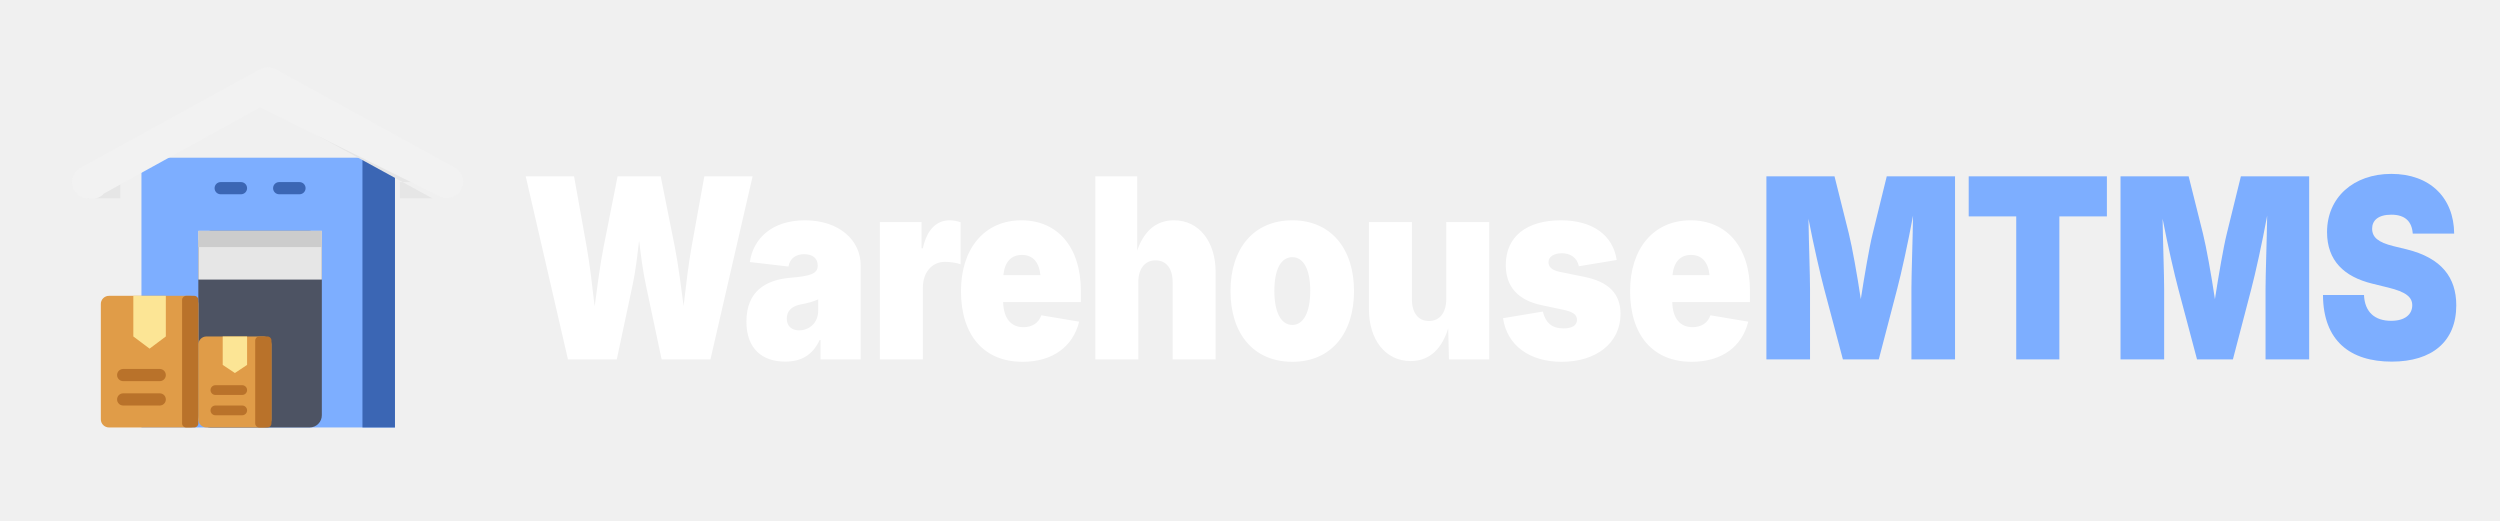
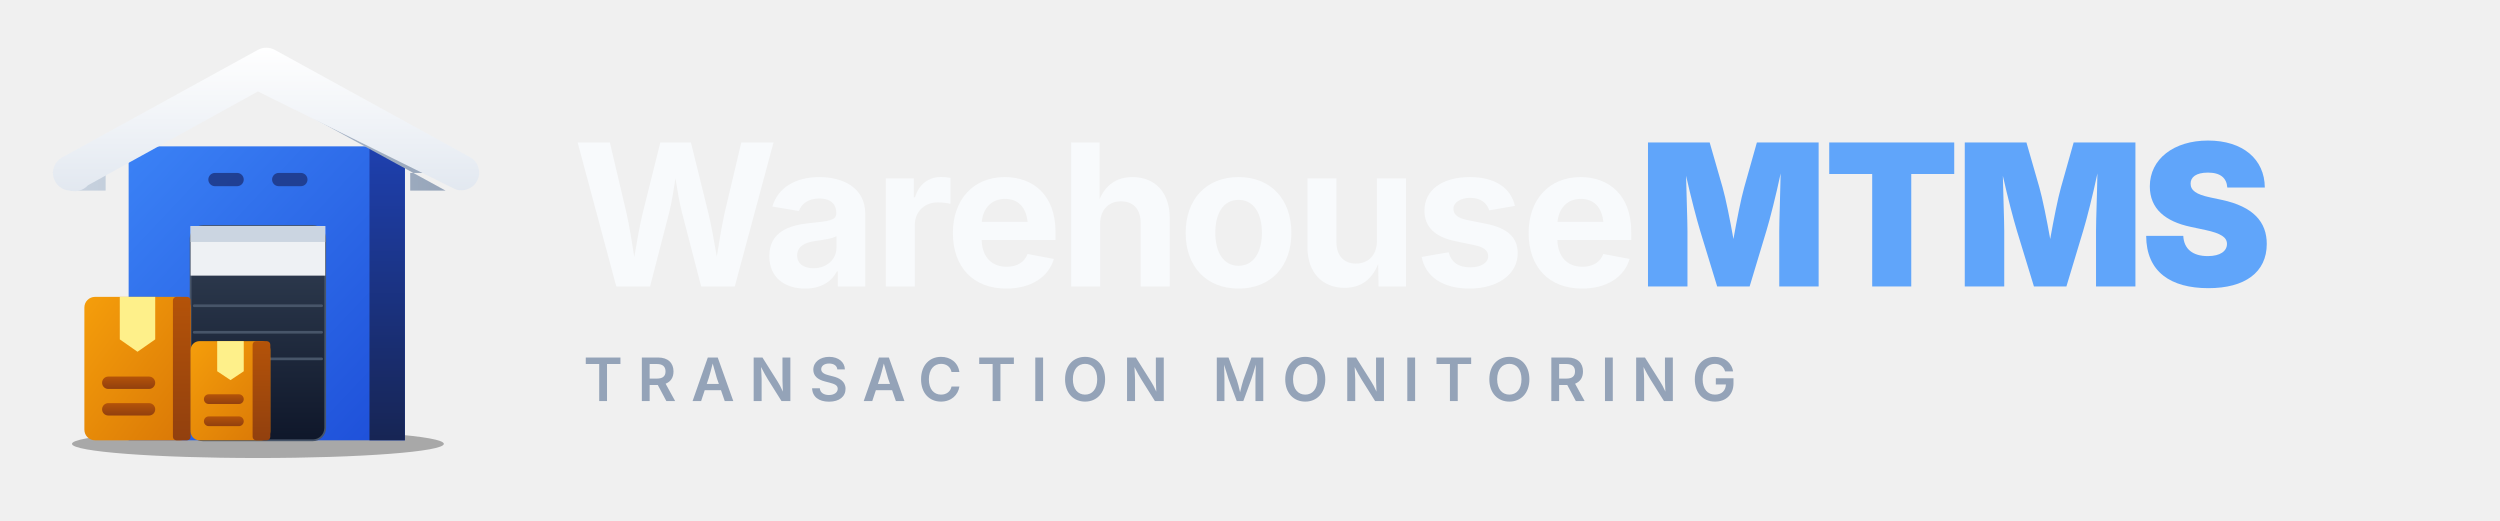
<svg xmlns="http://www.w3.org/2000/svg" viewBox="0 0 480 100" width="100%" height="100%">
-   <g transform="translate(10, 10) scale(0.156)">
-     <path fill="#7daeff" d="M110 130v332h312V130z" />
-     <path fill="#3b66b4" d="M382 130v332h40V130z" />
-     <path fill="#e6e6e6" d="M256 32L24 160h60v20H44L256 64l212 116h-40v-20h60L256 32z" />
-     <path fill="#f2f2f2" d="M44 180a20 20 0 01-10-37l222-122a20 20 0 0119 0l222 122a20 20 0 01-19 35L256 68 64 174a20 20 0 01-20 6z" />
-     <rect fill="#3b66b4" x="200" y="160" width="40" height="15" rx="7.5" />
-     <rect fill="#3b66b4" x="272" y="160" width="40" height="15" rx="7.5" />
-     <rect fill="#4d5363" x="180" y="220" width="152" height="242" rx="15" />
-     <path fill="#e6e6e6" d="M180 220h152v60H180z" />
-     <path fill="#cccccc" d="M180 220h152v20H180z" />
-     <rect fill="#e09c48" x="60" y="300" width="120" height="162" rx="10" />
-     <rect fill="#b9722a" x="160" y="300" width="20" height="162" rx="5" />
-     <path fill="#fce595" d="M100 300h40v50l-20 15-20-15z" />
-     <rect fill="#b9722a" x="80" y="390" width="60" height="15" rx="7.5" />
-     <rect fill="#b9722a" x="80" y="420" width="60" height="15" rx="7.5" />
-     <rect fill="#e09c48" x="180" y="350" width="90" height="112" rx="10" />
-     <rect fill="#b9722a" x="250" y="350" width="20" height="112" rx="5" />
-     <path fill="#fce595" d="M210 350h30v35l-15 10-15-10z" />
-     <rect fill="#b9722a" x="195" y="410" width="45" height="12" rx="6" />
-     <rect fill="#b9722a" x="195" y="435" width="45" height="12" rx="6" />
+   <defs>
+     <linearGradient id="llWallGrad" x1="0%" y1="0%" x2="100%" y2="100%">
+       <stop offset="0%" stop-color="#3b82f6" />
+       <stop offset="100%" stop-color="#1d4ed8" />
+     </linearGradient>
+     <linearGradient id="llWallShadow" x1="0%" y1="0%" x2="0%" y2="100%">
+       <stop offset="0%" stop-color="#1e40af" />
+       <stop offset="100%" stop-color="#172554" />
+     </linearGradient>
+     <linearGradient id="llRoofTop" x1="0%" y1="0%" x2="0%" y2="100%">
+       <stop offset="0%" stop-color="#ffffff" />
+       <stop offset="100%" stop-color="#e2e8f0" />
+     </linearGradient>
+     <linearGradient id="llRoofFascia" x1="0%" y1="0%" x2="100%" y2="0%">
+       <stop offset="0%" stop-color="#cbd5e1" />
+       <stop offset="100%" stop-color="#94a3b8" />
+     </linearGradient>
+     <linearGradient id="llBoxMain" x1="0%" y1="0%" x2="100%" y2="100%">
+       <stop offset="0%" stop-color="#f59e0b" />
+       <stop offset="100%" stop-color="#d97706" />
+     </linearGradient>
+     <linearGradient id="llBoxShadow" x1="0%" y1="0%" x2="0%" y2="100%">
+       <stop offset="0%" stop-color="#b45309" />
+       <stop offset="100%" stop-color="#92400e" />
+     </linearGradient>
+     <linearGradient id="llDoorGrad" x1="0%" y1="0%" x2="0%" y2="100%">
+       <stop offset="0%" stop-color="#334155" />
+       <stop offset="100%" stop-color="#0f172a" />
+     </linearGradient>
+   </defs>
+   <g transform="translate(6, 6) scale(0.17)">
+     <ellipse cx="256" cy="466" rx="210" ry="16" fill="#000000" opacity="0.3" />
+     <path fill="url(#llWallGrad)" d="M110 130v332h312V130z" rx="6" />
+     <path fill="url(#llWallShadow)" d="M382 130v332h40V130z" />
+     <path fill="url(#llRoofFascia)" d="M256 32L24 160h60v20H44L256 64l212 116h-40v-20h60L256 32z" />
+     <path fill="url(#llRoofTop)" d="M44 180a20 20 0 01-10-37l222-122a20 20 0 0119 0l222 122a20 20 0 01-19 35L256 68 64 174a20 20 0 01-20 6z" />
+     <rect fill="#1e3a8a" x="200" y="160" width="40" height="15" rx="7.5" opacity="0.9" />
+     <rect fill="#1e3a8a" x="272" y="160" width="40" height="15" rx="7.5" opacity="0.9" />
+     <rect fill="url(#llDoorGrad)" x="180" y="220" width="152" height="242" rx="14" stroke="#475569" stroke-width="2" />
+     <path fill="#f8fafc" d="M180 220h152v56H180z" opacity="0.95" />
+     <path fill="#cbd5e1" d="M180 220h152v18H180z" />
+     <line x1="184" y1="310" x2="328" y2="310" stroke="#475569" stroke-width="3" stroke-linecap="round" />
+     <line x1="184" y1="340" x2="328" y2="340" stroke="#475569" stroke-width="3" stroke-linecap="round" />
+     <line x1="184" y1="370" x2="328" y2="370" stroke="#475569" stroke-width="3" stroke-linecap="round" />
+     <rect fill="url(#llBoxMain)" x="60" y="300" width="120" height="162" rx="12" />
+     <rect fill="url(#llBoxShadow)" x="160" y="300" width="20" height="162" rx="4" />
+     <path fill="#fef08a" d="M100 300h40v48l-20 14-20-14z" />
+     <rect fill="url(#llBoxShadow)" x="80" y="390" width="60" height="14" rx="7" />
+     <rect fill="url(#llBoxShadow)" x="80" y="420" width="60" height="14" rx="7" />
+     <rect fill="url(#llBoxMain)" x="180" y="350" width="90" height="112" rx="10" />
+     <rect fill="url(#llBoxShadow)" x="250" y="350" width="20" height="112" rx="4" />
+     <path fill="#fef08a" d="M210 350h30v34l-15 10-15-10z" />
+     <rect fill="url(#llBoxShadow)" x="195" y="410" width="45" height="11" rx="5.5" />
+     <rect fill="url(#llBoxShadow)" x="195" y="435" width="45" height="11" rx="5.5" />
  </g>
-   <text transform="matrix(1 0 0 1.15 0 0)" x="100" y="60" font-family="'Outfit', 'Inter', 'Segoe UI', sans-serif" font-weight="900" font-size="42" letter-spacing="-0.5" fill="#ffffff">Warehouse<tspan fill="#7daeff">MTMS</tspan>
+   <text x="110" y="55" font-family="'Plus Jakarta Sans', 'Inter', -apple-system, BlinkMacSystemFont, 'Segoe UI', Roboto, sans-serif" font-weight="700" font-size="38" letter-spacing="-0.8" fill="#f8fafc">Warehouse<tspan font-weight="900" fill="#60a5fa">MTMS</tspan>
  </text>
+   <text x="112" y="77" font-family="'Plus Jakarta Sans', 'Inter', -apple-system, BlinkMacSystemFont, 'Segoe UI', Roboto, sans-serif" font-weight="600" font-size="11.5" letter-spacing="2.8" fill="#94a3b8">TRANSACTION MONITORING</text>
</svg>
